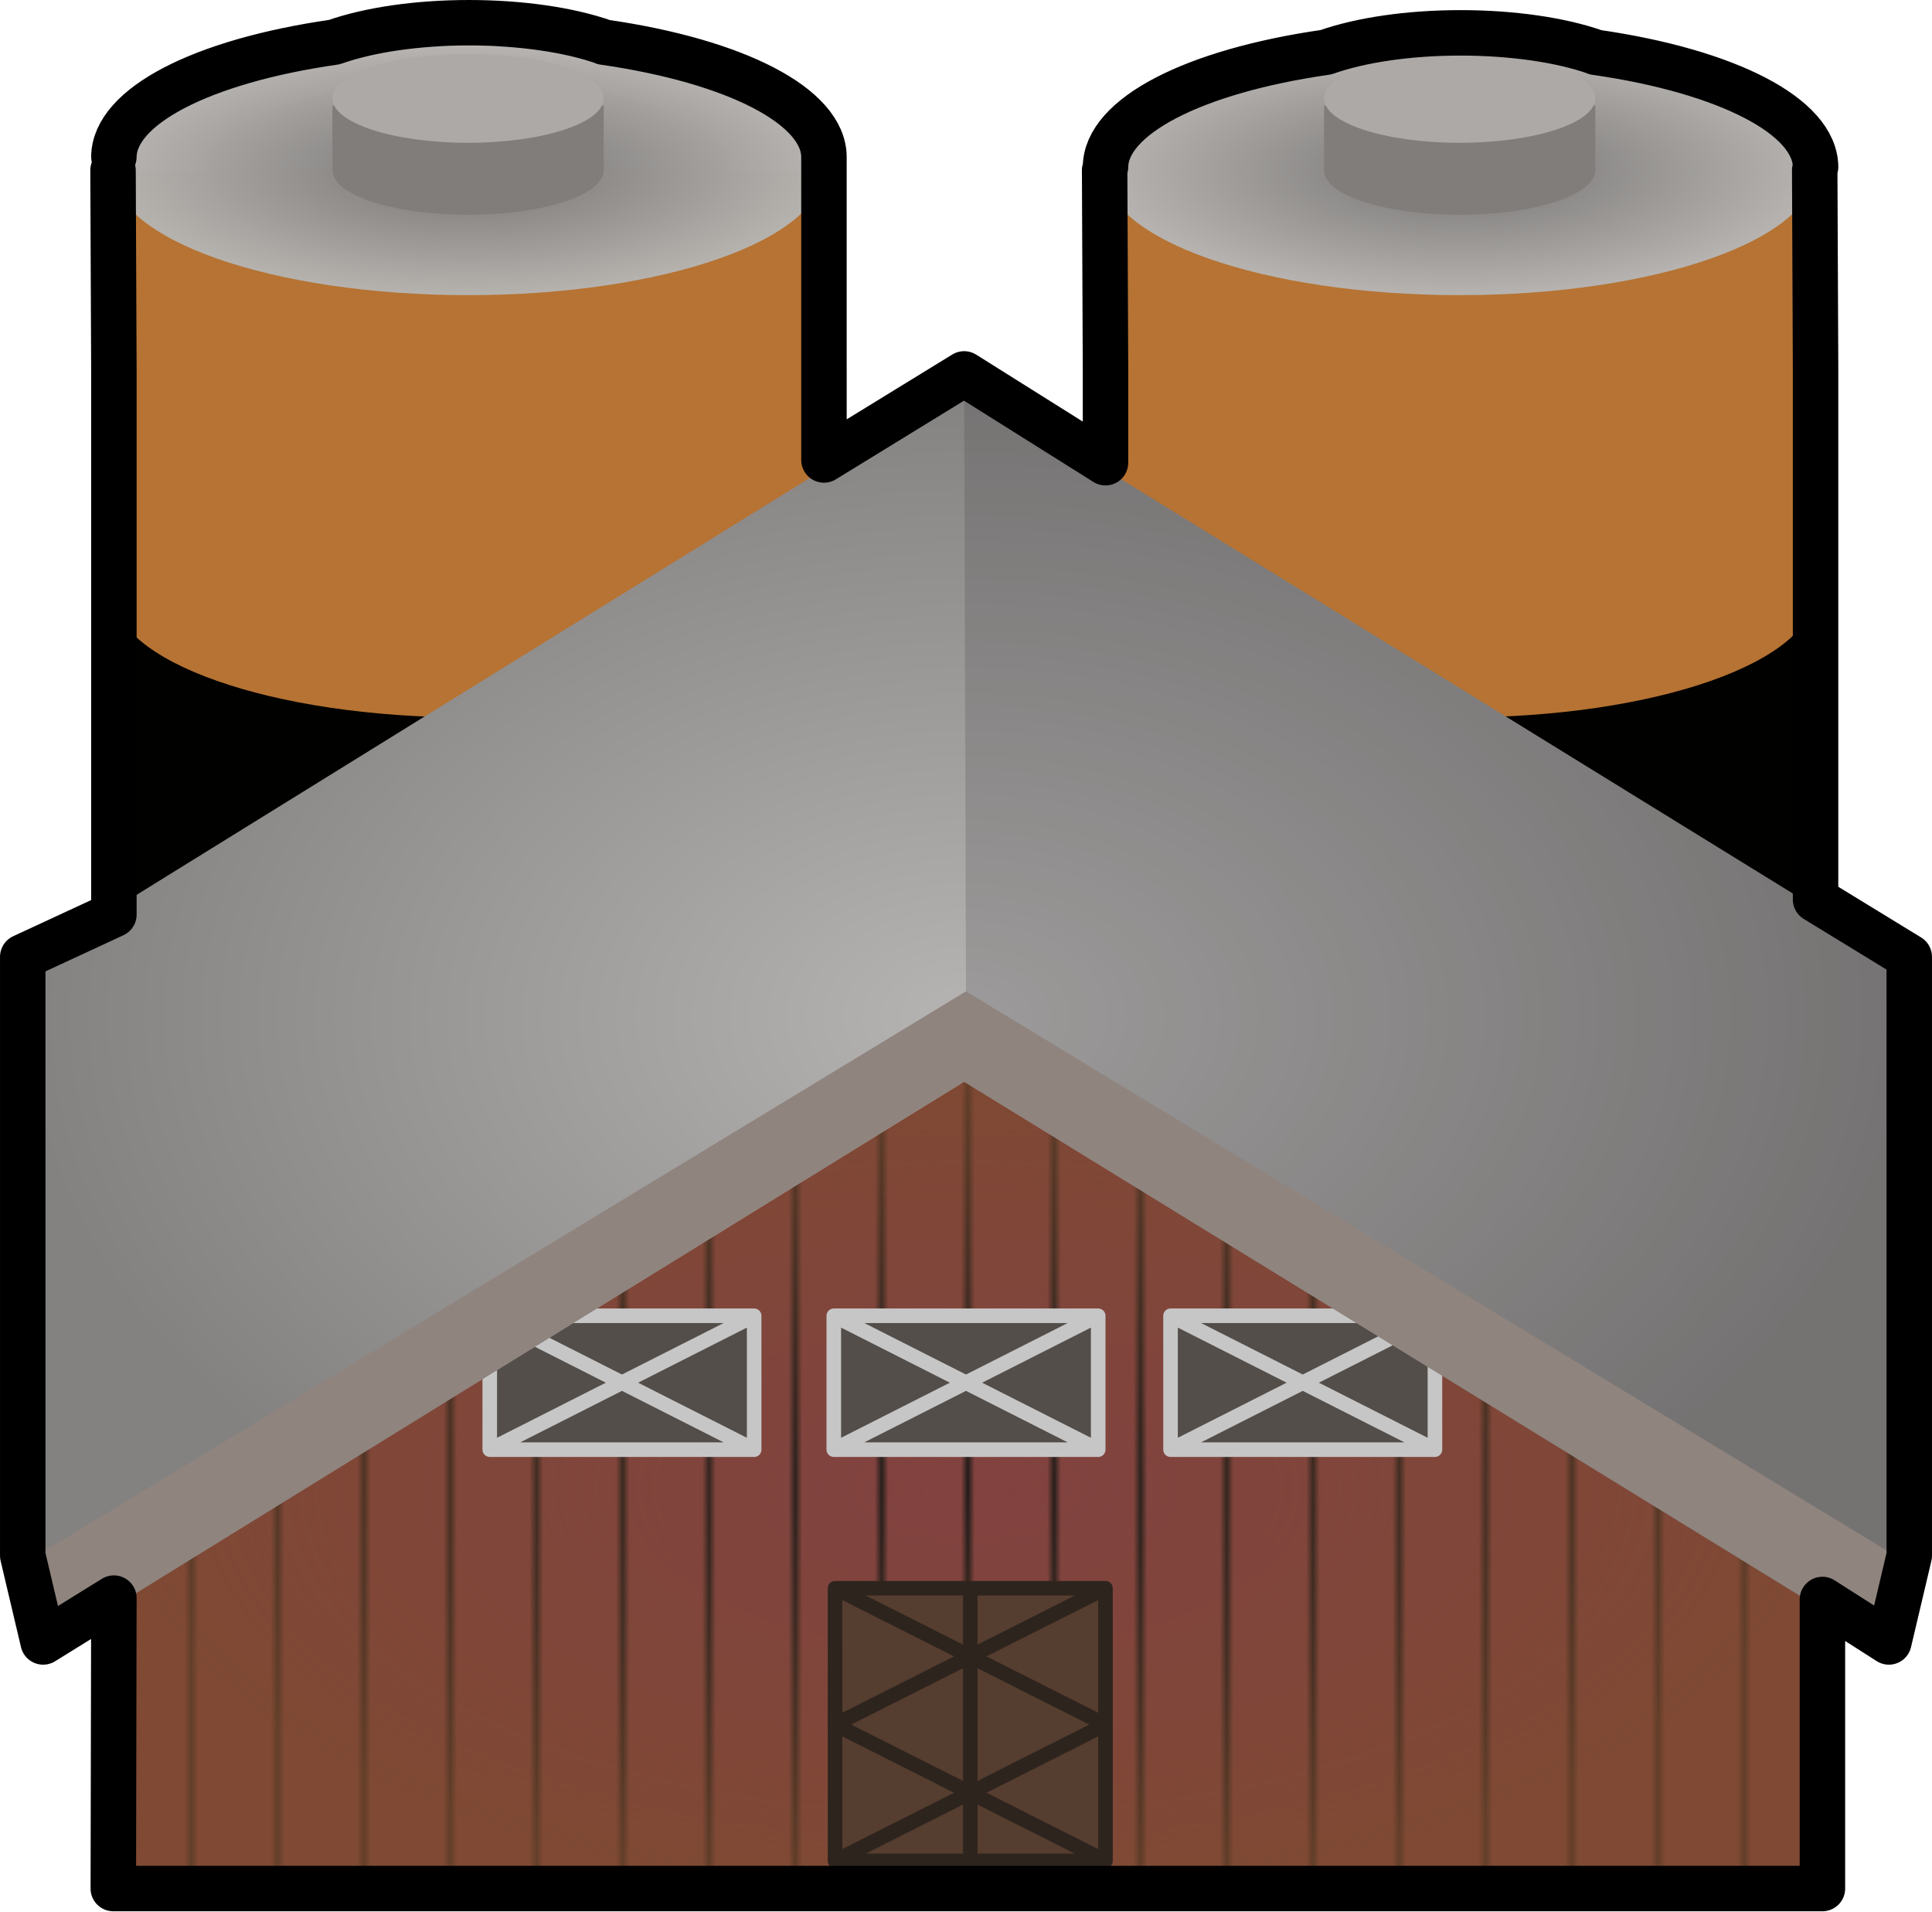
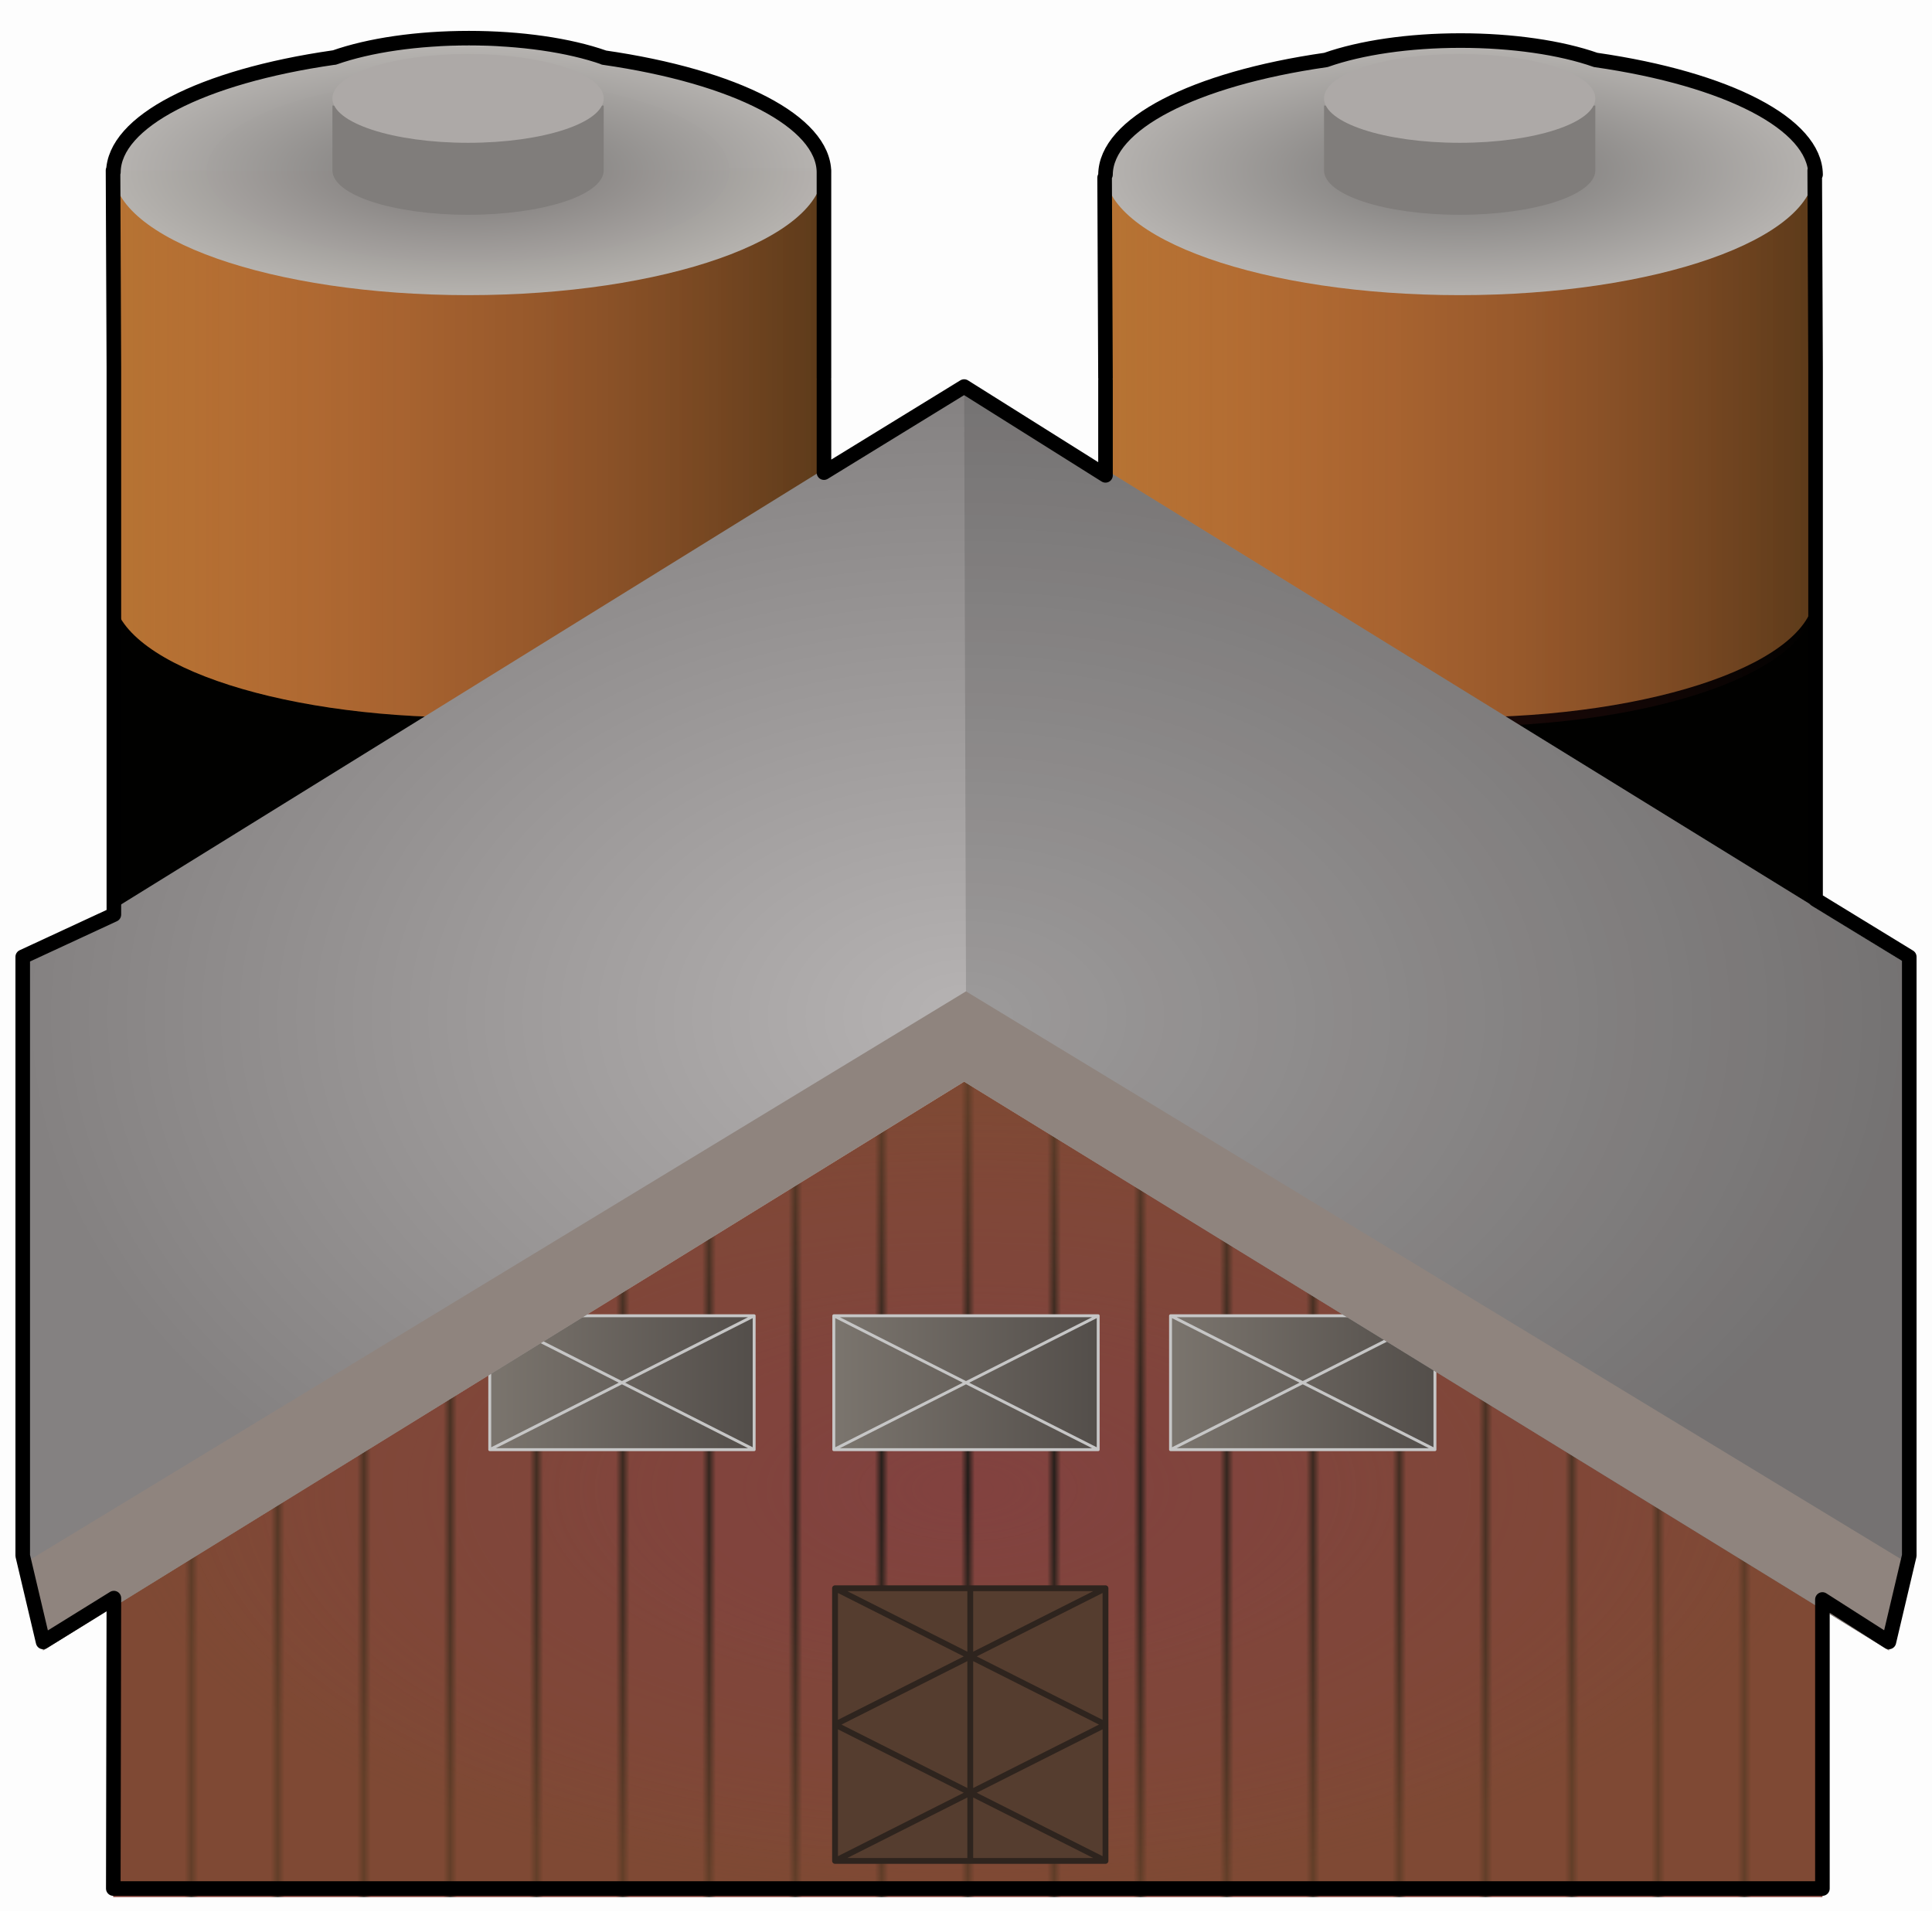
<svg xmlns="http://www.w3.org/2000/svg" xmlns:xlink="http://www.w3.org/1999/xlink" width="500.863" height="495.461" viewBox="0 0 132.52 131.091" version="1.1" id="svg5">
  <defs id="defs2">
+     <linearGradient id="linearGradient2615">
+       <stop style="stop-color:#b63838;stop-opacity:0;" offset="0" id="stop2611" />
+       <stop style="stop-color:#000000;stop-opacity:0.493;" offset="1" id="stop2613" />
+     </linearGradient>
+     <linearGradient id="linearGradient1033">
+       <stop style="stop-color:#7b756e;stop-opacity:1;" offset="0" id="stop1029" />
+       <stop style="stop-color:#534e4a;stop-opacity:1;" offset="1" id="stop1031" />
+     </linearGradient>
+     <linearGradient id="linearGradient1027">
+       <stop style="stop-color:#7b756e;stop-opacity:1;" offset="0" id="stop1023" />
+       <stop style="stop-color:#534e4a;stop-opacity:1;" offset="1" id="stop1025" />
+     </linearGradient>
+     <linearGradient id="linearGradient1017">
+       <stop style="stop-color:#7b756e;stop-opacity:1;" offset="0" id="stop1013" />
+       <stop style="stop-color:#534e4a;stop-opacity:1;" offset="1" id="stop1015" />
+     </linearGradient>
+     <linearGradient id="linearGradient1005">
+       <stop style="stop-color:#534e4a;stop-opacity:1;" offset="0" id="stop1001" />
+       <stop style="stop-color:#534e4a;stop-opacity:0;" offset="1" id="stop1003" />
+     </linearGradient>
    <linearGradient id="linearGradient10565">
      <stop style="stop-color:#ad5e36;stop-opacity:0.093;" offset="0" id="stop10561" />
      <stop style="stop-color:#ad5b2a;stop-opacity:0.738;" offset="1" id="stop10563" />
    </linearGradient>
    <linearGradient id="linearGradient7236">
      <stop style="stop-color:#767473;stop-opacity:1;" offset="0" id="stop7232" />
      <stop style="stop-color:#b6b3b0;stop-opacity:0.992;" offset="1" id="stop7234" />
    </linearGradient>
    <linearGradient id="linearGradient7226">
      <stop style="stop-color:#767473;stop-opacity:1;" offset="0" id="stop7222" />
      <stop style="stop-color:#b6b3b0;stop-opacity:1;" offset="1" id="stop7224" />
    </linearGradient>
    <linearGradient id="linearGradient7200">
      <stop style="stop-color:#b6b3b3;stop-opacity:1;" offset="0" id="stop7196" />
      <stop style="stop-color:#848181;stop-opacity:1;" offset="1" id="stop7198" />
    </linearGradient>
    <linearGradient id="linearGradient2806">
      <stop style="stop-color:#b64747;stop-opacity:1;" offset="0" id="stop2802" />
      <stop style="stop-color:#b64747;stop-opacity:1;" offset="0.046" id="stop2822" />
      <stop style="stop-color:#000000;stop-opacity:1;" offset="0.05" id="stop2820" />
      <stop style="stop-color:#b64747;stop-opacity:1;" offset="0.054" id="stop2818" />
      <stop style="stop-color:#b64747;stop-opacity:1;" offset="0.096" id="stop7" />
      <stop style="stop-color:#000000;stop-opacity:1;" offset="0.1" id="stop9" />
      <stop style="stop-color:#b64747;stop-opacity:1;" offset="0.104" id="stop11" />
      <stop style="stop-color:#b64747;stop-opacity:1;" offset="0.146" id="stop13" />
      <stop style="stop-color:#000000;stop-opacity:1;" offset="0.15" id="stop15" />
      <stop style="stop-color:#b64747;stop-opacity:1;" offset="0.154" id="stop17" />
      <stop style="stop-color:#b64747;stop-opacity:1;" offset="0.196" id="stop19" />
      <stop style="stop-color:#000000;stop-opacity:1;" offset="0.2" id="stop21" />
      <stop style="stop-color:#b64747;stop-opacity:1;" offset="0.204" id="stop23" />
      <stop style="stop-color:#b64747;stop-opacity:1;" offset="0.246" id="stop25" />
      <stop style="stop-color:#000000;stop-opacity:1;" offset="0.25" id="stop27" />
      <stop style="stop-color:#b64747;stop-opacity:1;" offset="0.254" id="stop29" />
      <stop style="stop-color:#b64747;stop-opacity:1;" offset="0.296" id="stop31" />
      <stop style="stop-color:#000000;stop-opacity:1;" offset="0.3" id="stop33" />
      <stop style="stop-color:#b64747;stop-opacity:1;" offset="0.304" id="stop35" />
      <stop style="stop-color:#b64747;stop-opacity:1;" offset="0.346" id="stop37" />
      <stop style="stop-color:#000000;stop-opacity:1;" offset="0.35" id="stop39" />
      <stop style="stop-color:#b64747;stop-opacity:1;" offset="0.354" id="stop41" />
      <stop style="stop-color:#b64747;stop-opacity:1;" offset="0.396" id="stop43" />
      <stop style="stop-color:#000000;stop-opacity:1;" offset="0.4" id="stop45" />
      <stop style="stop-color:#b64747;stop-opacity:1;" offset="0.404" id="stop47" />
      <stop style="stop-color:#b64747;stop-opacity:1;" offset="0.446" id="stop49" />
      <stop style="stop-color:#000000;stop-opacity:1;" offset="0.45" id="stop51" />
      <stop style="stop-color:#b64747;stop-opacity:1;" offset="0.454" id="stop53" />
      <stop style="stop-color:#b64747;stop-opacity:1;" offset="0.496" id="stop55" />
      <stop style="stop-color:#000000;stop-opacity:1;" offset="0.5" id="stop57" />
      <stop style="stop-color:#b64747;stop-opacity:1;" offset="0.504" id="stop59" />
      <stop style="stop-color:#b64747;stop-opacity:1;" offset="0.546" id="stop61" />
      <stop style="stop-color:#000000;stop-opacity:1;" offset="0.55" id="stop63" />
      <stop style="stop-color:#b64747;stop-opacity:1;" offset="0.554" id="stop65" />
      <stop style="stop-color:#b64747;stop-opacity:1;" offset="0.596" id="stop67" />
      <stop style="stop-color:#000000;stop-opacity:1;" offset="0.6" id="stop69" />
      <stop style="stop-color:#b64747;stop-opacity:1;" offset="0.604" id="stop71" />
      <stop style="stop-color:#b64747;stop-opacity:1;" offset="0.646" id="stop73" />
      <stop style="stop-color:#000000;stop-opacity:1;" offset="0.65" id="stop75" />
      <stop style="stop-color:#b64747;stop-opacity:1;" offset="0.654" id="stop77" />
      <stop style="stop-color:#b64747;stop-opacity:1;" offset="0.696" id="stop79" />
      <stop style="stop-color:#000000;stop-opacity:1;" offset="0.7" id="stop81" />
      <stop style="stop-color:#b64747;stop-opacity:1;" offset="0.704" id="stop83" />
      <stop style="stop-color:#b64747;stop-opacity:1;" offset="0.746" id="stop85" />
      <stop style="stop-color:#000000;stop-opacity:1;" offset="0.75" id="stop87" />
      <stop style="stop-color:#b64747;stop-opacity:1;" offset="0.754" id="stop89" />
      <stop style="stop-color:#b64747;stop-opacity:1;" offset="0.796" id="stop91" />
      <stop style="stop-color:#000000;stop-opacity:1;" offset="0.8" id="stop93" />
      <stop style="stop-color:#b64747;stop-opacity:1;" offset="0.804" id="stop95" />
      <stop style="stop-color:#b64747;stop-opacity:1;" offset="0.846" id="stop97" />
      <stop style="stop-color:#000000;stop-opacity:1;" offset="0.85" id="stop99" />
      <stop style="stop-color:#b64747;stop-opacity:1;" offset="0.854" id="stop101" />
      <stop style="stop-color:#b64747;stop-opacity:1;" offset="0.896" id="stop103" />
      <stop style="stop-color:#000000;stop-opacity:1;" offset="0.9" id="stop105" />
      <stop style="stop-color:#b64747;stop-opacity:1;" offset="0.904" id="stop107" />
      <stop style="stop-color:#b64747;stop-opacity:1;" offset="0.946" id="stop109" />
      <stop style="stop-color:#000000;stop-opacity:1;" offset="0.95" id="stop111" />
      <stop style="stop-color:#b64747;stop-opacity:1;" offset="0.954" id="stop113" />
      <stop style="stop-color:#b64747;stop-opacity:1;" offset="1" id="stop2804" />
    </linearGradient>
    <linearGradient xlink:href="#linearGradient2806" id="linearGradient2808" x1="15.949" y1="93.08" x2="119.967" y2="93.08" gradientUnits="userSpaceOnUse" gradientTransform="matrix(1.137977,0,0,1.138182,-9.473659,-12.05442)" />
    <radialGradient xlink:href="#linearGradient7200" id="radialGradient7202" cx="67.733" cy="60.61" fx="67.733" fy="60.61" r="64.701" gradientTransform="matrix(1,0,0,0.4018322,0,36.2549)" gradientUnits="userSpaceOnUse" />
    <radialGradient xlink:href="#linearGradient7226" id="radialGradient7228" cx="37.884" cy="28.341" fx="37.884" fy="28.341" r="21.4" gradientTransform="matrix(1,0,0,0.3513513,0,18.38322)" gradientUnits="userSpaceOnUse" />
    <radialGradient xlink:href="#linearGradient7236" id="radialGradient7230" cx="37.884" cy="28.341" fx="37.884" fy="28.341" r="21.4" gradientTransform="matrix(1,0,0,0.3513513,0,18.38322)" gradientUnits="userSpaceOnUse" />
    <radialGradient xlink:href="#linearGradient10565" id="radialGradient10569" cx="67.861" cy="96.537" fx="67.861" fy="96.537" r="58.616" gradientTransform="matrix(1,0,0,0.4765762,0,50.53)" gradientUnits="userSpaceOnUse" />
+     <linearGradient xlink:href="#linearGradient1027" id="linearGradient1007" x1="58.665" y1="85.896" x2="76.801" y2="85.896" gradientUnits="userSpaceOnUse" />
+     <linearGradient xlink:href="#linearGradient1017" id="linearGradient1011" x1="58.665" y1="85.896" x2="76.801" y2="85.896" gradientUnits="userSpaceOnUse" />
+     <linearGradient xlink:href="#linearGradient1005" id="linearGradient1021" gradientUnits="userSpaceOnUse" x1="58.665" y1="85.896" x2="76.801" y2="85.896" />
+     <linearGradient xlink:href="#linearGradient1033" id="linearGradient1039" x1="58.565" y1="89.25" x2="76.901" y2="89.25" gradientUnits="userSpaceOnUse" />
+     <linearGradient xlink:href="#linearGradient2615" id="linearGradient2617" x1="16.572" y1="45.441" x2="59.196" y2="45.441" gradientUnits="userSpaceOnUse" />
+     <linearGradient xlink:href="#linearGradient2615" id="linearGradient2652" gradientUnits="userSpaceOnUse" x1="16.572" y1="45.441" x2="59.196" y2="45.441" gradientTransform="matrix(1.005333,0,0,1.008013,-0.1762982,-1.047432)" />
  </defs>
  <g id="layer1" transform="translate(-1.473367,-0.938292)">
    <g id="g402" transform="translate(0,-0.3526194)">
+       <rect style="fill:#000000;fill-opacity:0.01;stroke-width:0.2;stroke-linecap:round;stroke-linejoin:round;stroke-dasharray:none" id="rect1093" width="132.52" height="131.091" x="1.473" y="1.291" />
      <g id="g1874" style="display:inline;stroke-width:0.879" transform="matrix(1.137977,0,0,1.138182,-9.532154,-19.28064)">
        <rect style="fill:#010100;fill-opacity:1;stroke:none;stroke-width:0.879;stroke-dasharray:none" id="rect1756" width="42.8" height="51.766" x="16.484" y="53.789" />
        <path id="rect1620" style="fill:#b67333;fill-opacity:1;stroke:none;stroke-width:0.879;stroke-dasharray:none" d="m 16.484,28.341 v 25.449 a 21.4,7.519 0 0 0 21.4,7.519 21.4,7.519 0 0 0 21.4,-7.519 V 28.341 Z" />
+         <path id="rect1620-6-4-2" style="display:inline;fill:url(#linearGradient2652);fill-opacity:1;stroke:none;stroke-width:1.138;stroke-dasharray:none" d="m 16.484,28.207 v 25.552 a 21.426,7.549 0 0 0 21.426,7.55 21.426,7.549 0 0 0 21.426,-7.55 V 28.207 Z" />
        <ellipse style="fill:url(#radialGradient7230);fill-opacity:1;stroke:none;stroke-width:0.879;stroke-dasharray:none" id="path234" cx="37.884" cy="28.341" rx="21.4" ry="7.519" />
        <path id="path234-5" style="fill:#807d7b;fill-opacity:1;stroke:none;stroke-width:0.879;stroke-dasharray:none" d="m 29.708,24.437 v 3.904 a 8.176,2.677 0 0 0 8.176,2.677 8.176,2.677 0 0 0 8.176,-2.677 v -3.904 z" />
        <ellipse style="fill:#ada9a7;fill-opacity:1;stroke:none;stroke-width:0.879;stroke-dasharray:none" id="path234-5-4" ry="2.677" rx="8.176" cy="24.003" cx="37.884" />
      </g>
      <g id="g1874-6" style="display:inline;stroke:none;stroke-width:0.879" transform="matrix(1.137977,0,0,1.138182,58.48482,-19.28064)">
        <rect style="fill:#010100;fill-opacity:1;stroke:none;stroke-width:0.879;stroke-dasharray:none" id="rect1756-0" width="42.8" height="51.766" x="16.484" y="53.789" />
        <path id="rect1620-6" style="fill:#b67333;fill-opacity:1;stroke:none;stroke-width:0.879;stroke-dasharray:none" d="m 16.484,28.341 v 25.449 a 21.4,7.519 0 0 0 21.4,7.519 21.4,7.519 0 0 0 21.4,-7.519 V 28.341 Z" />
+         <path id="rect1620-6-4" style="display:inline;fill:url(#linearGradient2617);fill-opacity:1;stroke:none;stroke-width:1;stroke-dasharray:none" d="m 16.572,29.022 v 25.349 a 21.312,7.489 0 0 0 21.312,7.49 21.312,7.489 0 0 0 21.312,-7.49 v -25.349 z" />
        <ellipse style="fill:url(#radialGradient7228);fill-opacity:1;stroke:none;stroke-width:0.879;stroke-dasharray:none" id="path234-4" cx="37.884" cy="28.341" rx="21.4" ry="7.519" />
        <path id="path234-5-2" style="fill:#807d7b;fill-opacity:1;stroke:none;stroke-width:0.879;stroke-dasharray:none" d="m 29.708,24.437 v 3.904 a 8.176,2.677 0 0 0 8.176,2.677 8.176,2.677 0 0 0 8.176,-2.677 v -3.904 z" />
        <ellipse style="fill:#ada9a7;fill-opacity:1;stroke:none;stroke-width:0.879;stroke-dasharray:none" id="path234-5-4-2" cx="37.884" cy="24.003" rx="8.176" ry="2.677" />
      </g>
      <g id="g378" style="display:inline" transform="translate(0,6.879167)">
        <g id="g1053" transform="matrix(1,0,0,0.9131767,0,10.81188)" style="display:inline;stroke-width:1.046">
          <path id="rect2098" style="display:inline;fill:url(#linearGradient2808);fill-opacity:1;stroke:none;stroke-width:1.046;stroke-dasharray:none" d="M 67.605,63.285 9.244,84.865 V 124.527 H 126.477 V 84.865 Z" />
          <path style="fill:url(#radialGradient10569);fill-opacity:1;stroke:none;stroke-width:4.018;stroke-linecap:round;stroke-linejoin:bevel;stroke-dasharray:none;stroke-opacity:1" d="m 9.244,88.308 -1.6e-6,36.164 H 126.477 V 88.308 L 67.605,68.602 9.244,88.308" id="path8512" transform="matrix(1,0,0,1.095078,0,-11.83985)" />
          <g id="g2684">
            <rect style="fill:#69422a;fill-opacity:1;stroke:none;stroke-width:1.046;stroke-opacity:1" id="rect417" width="18.551" height="20.48" x="58.751" y="101.334" />
-             <path id="path3542" style="fill:none;fill-opacity:0.404;stroke:#29170d;stroke-width:1;stroke-linejoin:round;stroke-dasharray:none;stroke-opacity:1" transform="matrix(1,0,0,1.095078,0,-11.83985)" d="m 68.026,103.348 v 18.702 m 9.275,-18.702 -18.551,9.351 18.551,9.351 m -18.551,-18.702 18.551,9.351 -18.551,9.351 m 1e-6,-18.702 h 18.551 v 18.702 H 58.751 Z" />
+             <path id="path3542" style="fill:none;fill-opacity:0.404;stroke:#29170d;stroke-width:0.4;stroke-linejoin:round;stroke-dasharray:none;stroke-opacity:1" transform="matrix(1,0,0,1.095078,0,-11.83985)" d="m 68.026,103.348 v 18.702 m 9.275,-18.702 -18.551,9.351 18.551,9.351 m -18.551,-18.702 18.551,9.351 -18.551,9.351 m 1e-6,-18.702 h 18.551 v 18.702 H 58.751 Z" />
          </g>
          <path style="fill:#383837;fill-opacity:0.404;stroke:none;stroke-width:0.773;stroke-dasharray:none;stroke-opacity:1" d="M 126.477,96.721 V 84.868 L 67.605,63.285 9.284,84.812 9.244,96.721 H 126.477" id="path3673" transform="matrix(1,0,0,1.83163,0,-52.63007)" />
          <g id="g1040" style="stroke-width:1.046">
            <g id="g6275">
-               <rect style="fill:#534e4a;fill-opacity:1;stroke:none;stroke-width:1.046;stroke-opacity:1" id="rect417-3" width="18.136" height="10.056" x="58.665" y="80.868" />
-               <path id="path6266" style="display:inline;fill:none;fill-opacity:1;stroke:#c6c6c6;stroke-width:1;stroke-linejoin:round;stroke-dasharray:none;stroke-opacity:1" transform="matrix(1,0,0,1.095078,0,-11.83985)" d="m 58.665,93.841 18.136,-9.183 m -18.136,0 c 18.136,9.183 18.136,9.183 18.136,9.183 M 58.665,84.659 h 18.136 v 9.183 H 58.665 Z" />
+               <rect style="fill:url(#linearGradient1011);fill-opacity:1.0;stroke:none;stroke-width:1.046;stroke-opacity:1" id="rect417-3" width="18.136" height="10.056" x="58.665" y="80.868" />
+               <path id="path6266" style="display:inline;fill:none;fill-opacity:1;stroke:#c6c6c6;stroke-width:0.2;stroke-linejoin:round;stroke-dasharray:none;stroke-opacity:1" transform="matrix(1,0,0,1.095078,0,-11.83985)" d="m 58.665,93.841 18.136,-9.183 m -18.136,0 c 18.136,9.183 18.136,9.183 18.136,9.183 M 58.665,84.659 h 18.136 v 9.183 H 58.665 Z" />
            </g>
            <g id="g6275-7" style="display:inline;stroke-width:1.046" transform="translate(23.09822)">
-               <rect style="fill:#534e4a;fill-opacity:1;stroke:none;stroke-width:1.046;stroke-opacity:1" id="rect417-3-9" width="18.136" height="10.056" x="58.665" y="80.868" />
-               <path id="path6266-4" style="display:inline;fill:none;fill-opacity:1;stroke:#c6c6c6;stroke-width:1;stroke-linejoin:round;stroke-dasharray:none;stroke-opacity:1" transform="matrix(1,0,0,1.095078,0,-11.83985)" d="m 58.665,93.841 18.136,-9.183 m -18.136,0 c 18.136,9.183 18.136,9.183 18.136,9.183 M 58.665,84.659 h 18.136 v 9.183 H 58.665 Z" />
+               <rect style="fill:url(#linearGradient1021);fill-opacity:1;stroke:none;stroke-width:1.046;stroke-opacity:1" id="rect417-3-9" width="18.136" height="10.056" x="58.665" y="80.868" />
+               <path id="path6266-4" style="display:inline;fill:url(#linearGradient1039);fill-opacity:1;stroke:#c6c6c6;stroke-width:0.2;stroke-linejoin:round;stroke-dasharray:none;stroke-opacity:1" transform="matrix(1,0,0,1.095078,0,-11.83985)" d="m 58.665,93.841 18.136,-9.183 m -18.136,0 c 18.136,9.183 18.136,9.183 18.136,9.183 M 58.665,84.659 h 18.136 v 9.183 H 58.665 Z" />
            </g>
            <g id="g6275-7-4" style="display:inline;stroke-width:1.046" transform="translate(-23.59822)">
-               <rect style="fill:#534e4a;fill-opacity:1;stroke:none;stroke-width:1.046;stroke-opacity:1" id="rect417-3-9-5" width="18.136" height="10.056" x="58.665" y="80.868" />
-               <path id="path6266-4-6" style="display:inline;fill:none;fill-opacity:1;stroke:#c6c6c6;stroke-width:1;stroke-linejoin:round;stroke-dasharray:none;stroke-opacity:1" transform="matrix(1,0,0,1.095078,0,-11.83985)" d="m 58.665,93.841 18.136,-9.183 m -18.136,0 c 18.136,9.183 18.136,9.183 18.136,9.183 M 58.665,84.659 h 18.136 v 9.183 H 58.665 Z" />
+               <rect style="fill:url(#linearGradient1007);fill-opacity:1.0;stroke:none;stroke-width:1.046;stroke-opacity:1" id="rect417-3-9-5" width="18.136" height="10.056" x="58.665" y="80.868" />
+               <path id="path6266-4-6" style="display:inline;fill:none;fill-opacity:1;stroke:#c6c6c6;stroke-width:0.2;stroke-linejoin:round;stroke-dasharray:none;stroke-opacity:1" transform="matrix(1,0,0,1.095078,0,-11.83985)" d="m 58.665,93.841 18.136,-9.183 m -18.136,0 c 18.136,9.183 18.136,9.183 18.136,9.183 M 58.665,84.659 h 18.136 v 9.183 H 58.665 Z" />
            </g>
          </g>
        </g>
        <g id="g1045" transform="matrix(1,0,0,1.672602,0,-37.24867)" style="display:inline;stroke-width:0.773">
          <path id="path2454" style="fill:url(#radialGradient7202);fill-opacity:1;stroke:none;stroke-width:0.773;stroke-dasharray:none" d="M 67.605,34.611 3.032,58.515 v 24.555 l 1.398,3.538 63.174,-23.324 63.431,23.324 1.398,-3.538 V 58.515 Z" />
          <path style="fill:#383837;fill-opacity:0.202;stroke:none;stroke-width:1;stroke-dasharray:none;stroke-opacity:1" d="m 67.605,20.642 0.128,41.766 -0.128,6.195 63.431,39.011 1.398,-5.918 V 60.624 Z" id="path1831" transform="matrix(1,0,0,0.5978709,0,22.2699)" />
        </g>
        <path style="display:inline;fill:#8f847e;fill-opacity:1;stroke:none;stroke-width:1;stroke-opacity:1" d="M 4.431,107.614 3.032,101.695 67.733,62.408 132.434,101.695 131.036,107.613 67.605,68.602 Z" id="path1055" />
      </g>
-       <path id="path1100" style="fill:none;stroke:#000000;stroke-width:3.118;stroke-linecap:round;stroke-linejoin:round;stroke-opacity:1" d="m 125.949,12.976 0.058,13.522 M 77.302,26.498 77.243,12.976 M 57.99,12.046 v 14.452 m -48.706,0 L 9.226,12.976 M 92.419,4.874 c 2.404,-0.847 5.704,-1.33 9.235,-1.33 3.53,0 6.871,0.483 9.274,1.33 M 77.302,12.74 A 24.353,8.531 0 0 1 92.419,4.874 m 18.481,0.001 a 24.353,8.531 0 0 1 15.108,7.865 M 24.402,4.18 c 2.404,-0.847 5.704,-1.33 9.235,-1.33 3.53,0 6.871,0.483 9.274,1.33 M 9.285,12.046 A 24.353,8.531 0 0 1 24.402,4.18 m 18.481,0.001 a 24.353,8.531 0 0 1 15.108,7.865 m 0,14.452 1.01e-4,6.342 9.615,-5.903 9.696,6.09 V 26.498 m -68.017,1.21e-4 v 37.524 l -6.252,2.898 v 41.071 l 1.398,5.919 4.854,-3.006 -0.04,19.92 H 126.477 v -19.826 l 4.559,2.912 1.398,-5.918 V 66.92 l -6.427,-3.932 v -36.49" />
+       <path id="path1100" style="fill:none;stroke:#000000;stroke-width:1;stroke-linecap:round;stroke-linejoin:round;stroke-opacity:1;stroke-dasharray:none" d="m 125.949,12.976 0.058,13.522 m -48.706,0.711 -0.059,-13.732 M 57.99,12.971 V 27.215 M 9.284,26.498 9.226,12.976 M 92.419,5.403 c 2.404,-0.847 5.704,-1.33 9.235,-1.33 3.53,0 6.871,0.483 9.274,1.33 M 77.302,13.269 A 24.353,8.531 0 0 1 92.419,5.403 m 18.51,-7.61e-4 a 24.306,8.531 0 0 1 15.078,7.865 M 24.402,5.239 c 2.404,-0.847 5.704,-1.33 9.235,-1.33 3.53,0 6.871,0.483 9.274,1.33 M 9.25,13.105 A 24.353,8.531 0 0 1 24.367,5.239 m 18.516,6.969e-4 a 24.353,8.531 0 0 1 15.108,7.865 m 10e-7,14.261 1.01e-4,6.342 9.615,-5.903 9.696,6.09 V 27.366 M 9.284,26.498 v 37.524 l -6.252,2.898 v 41.071 l 1.398,5.919 4.854,-3.006 -0.04,19.92 H 126.477 v -19.826 l 4.559,2.912 1.398,-5.918 V 66.92 l -6.427,-3.932 v -36.49" />
    </g>
  </g>
</svg>
